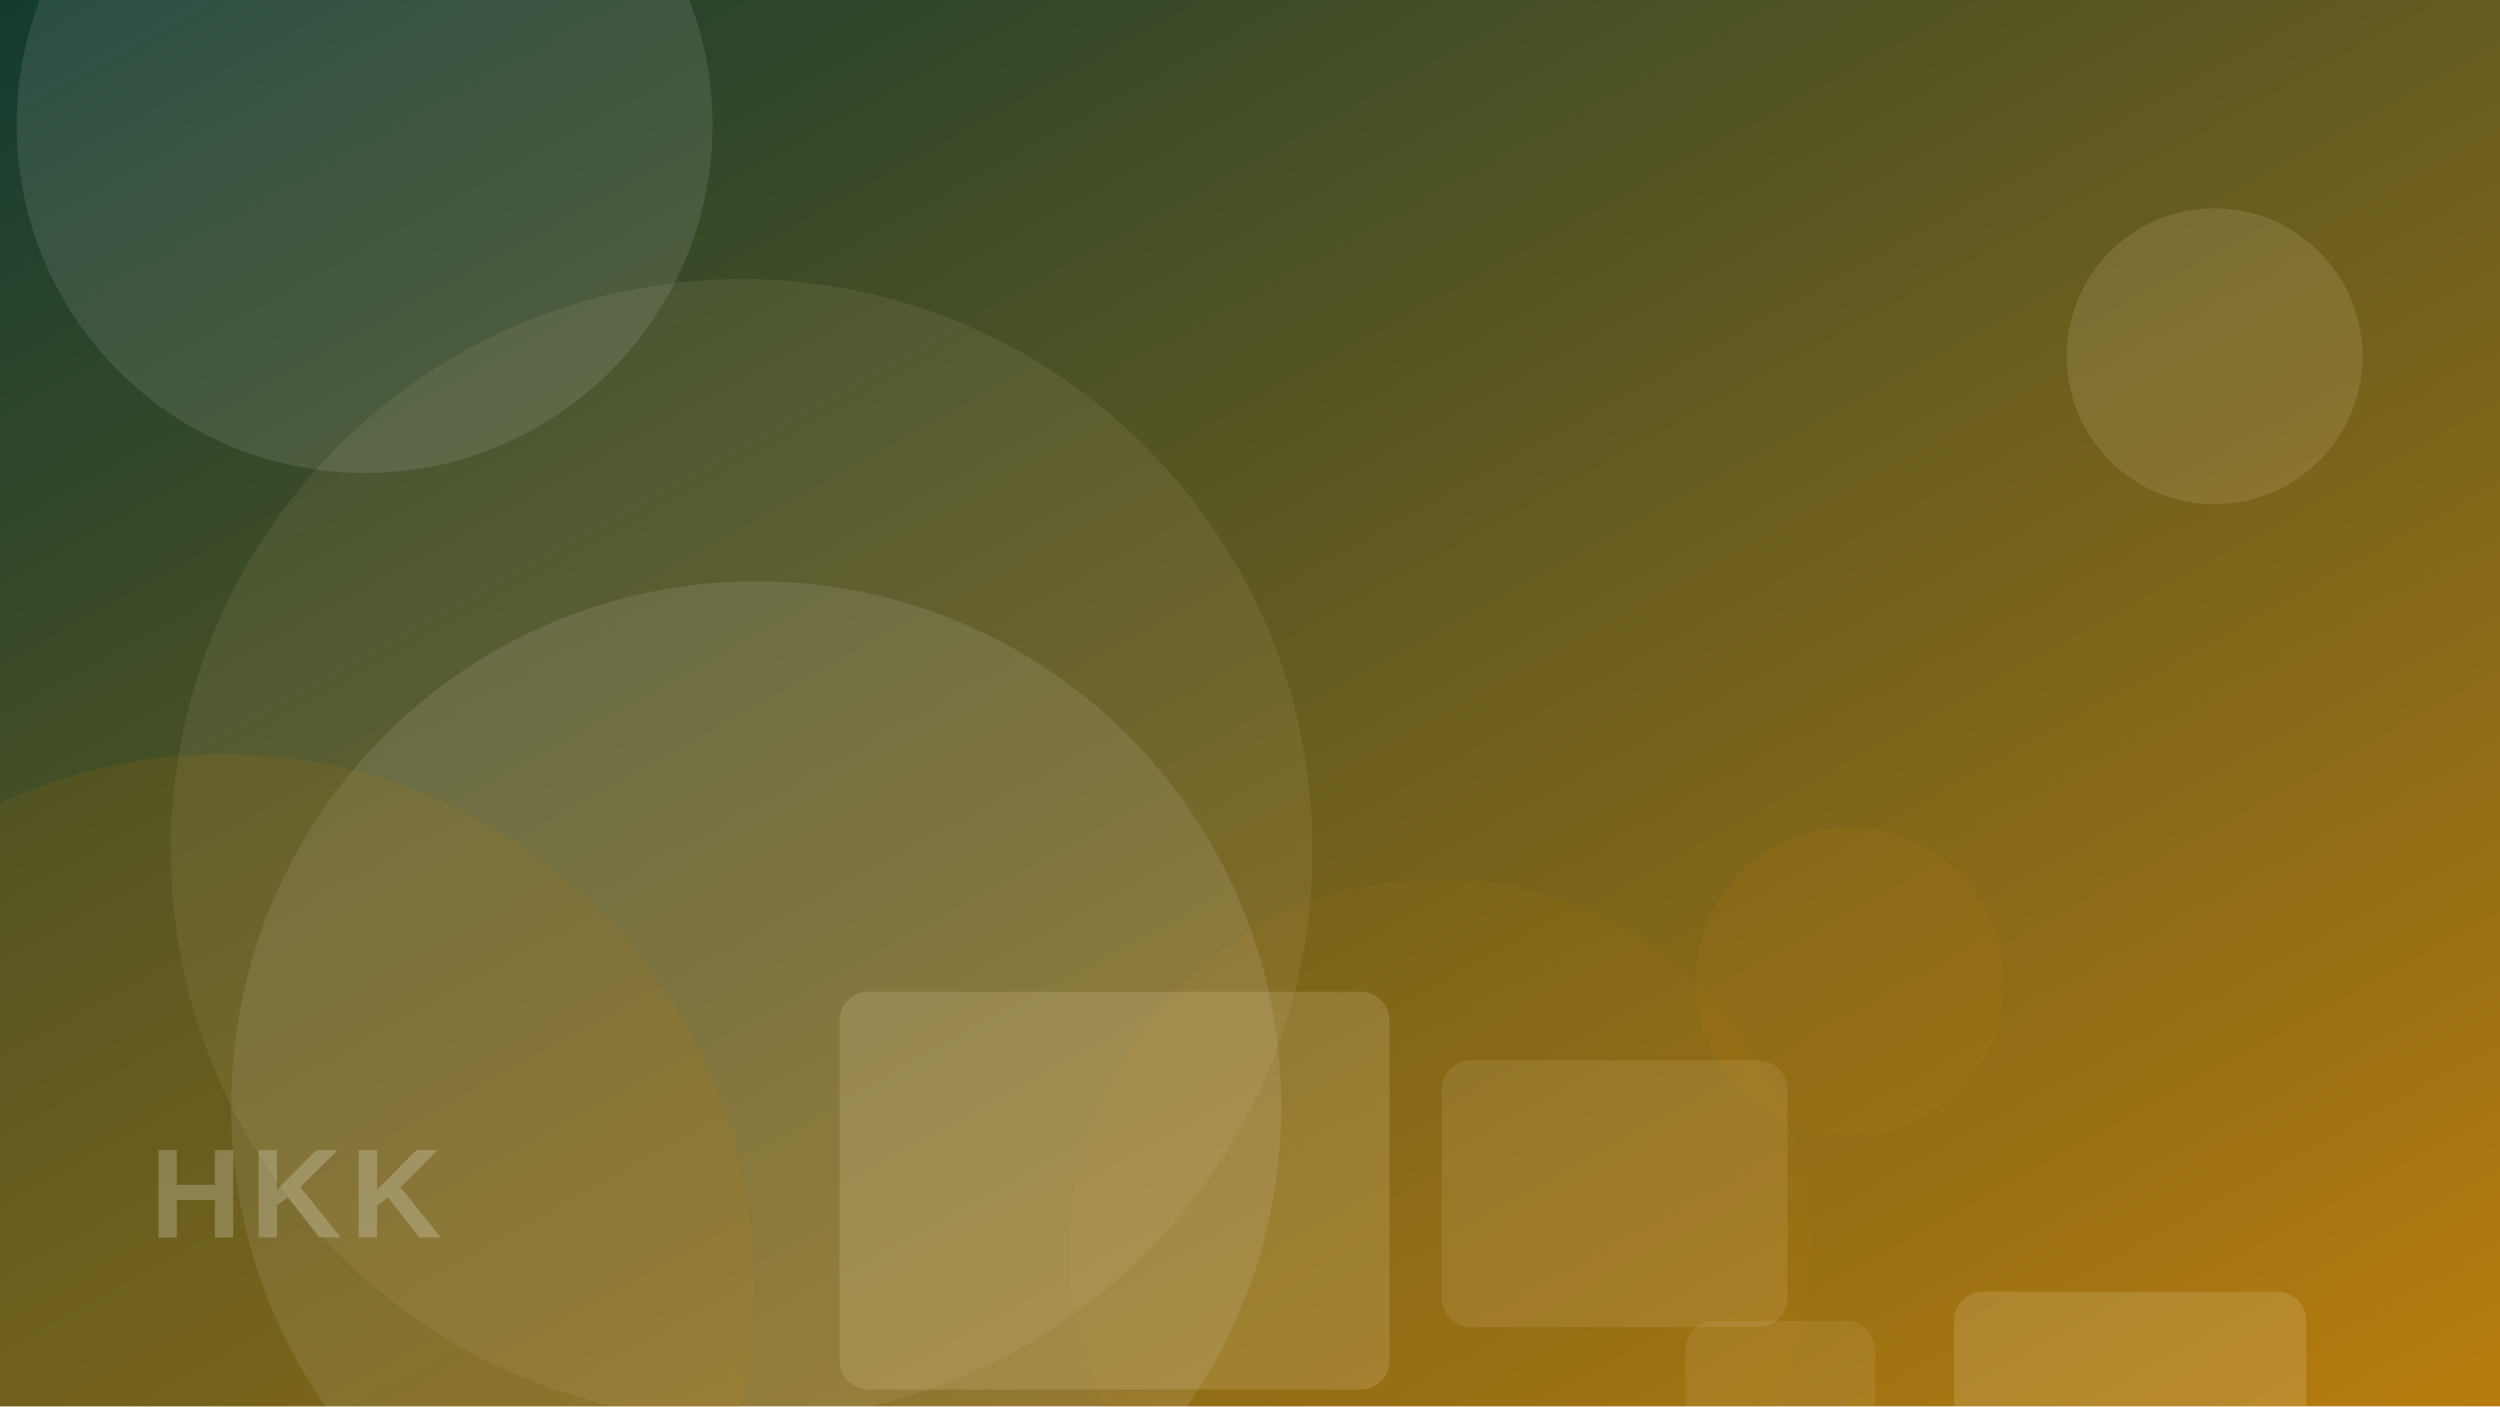
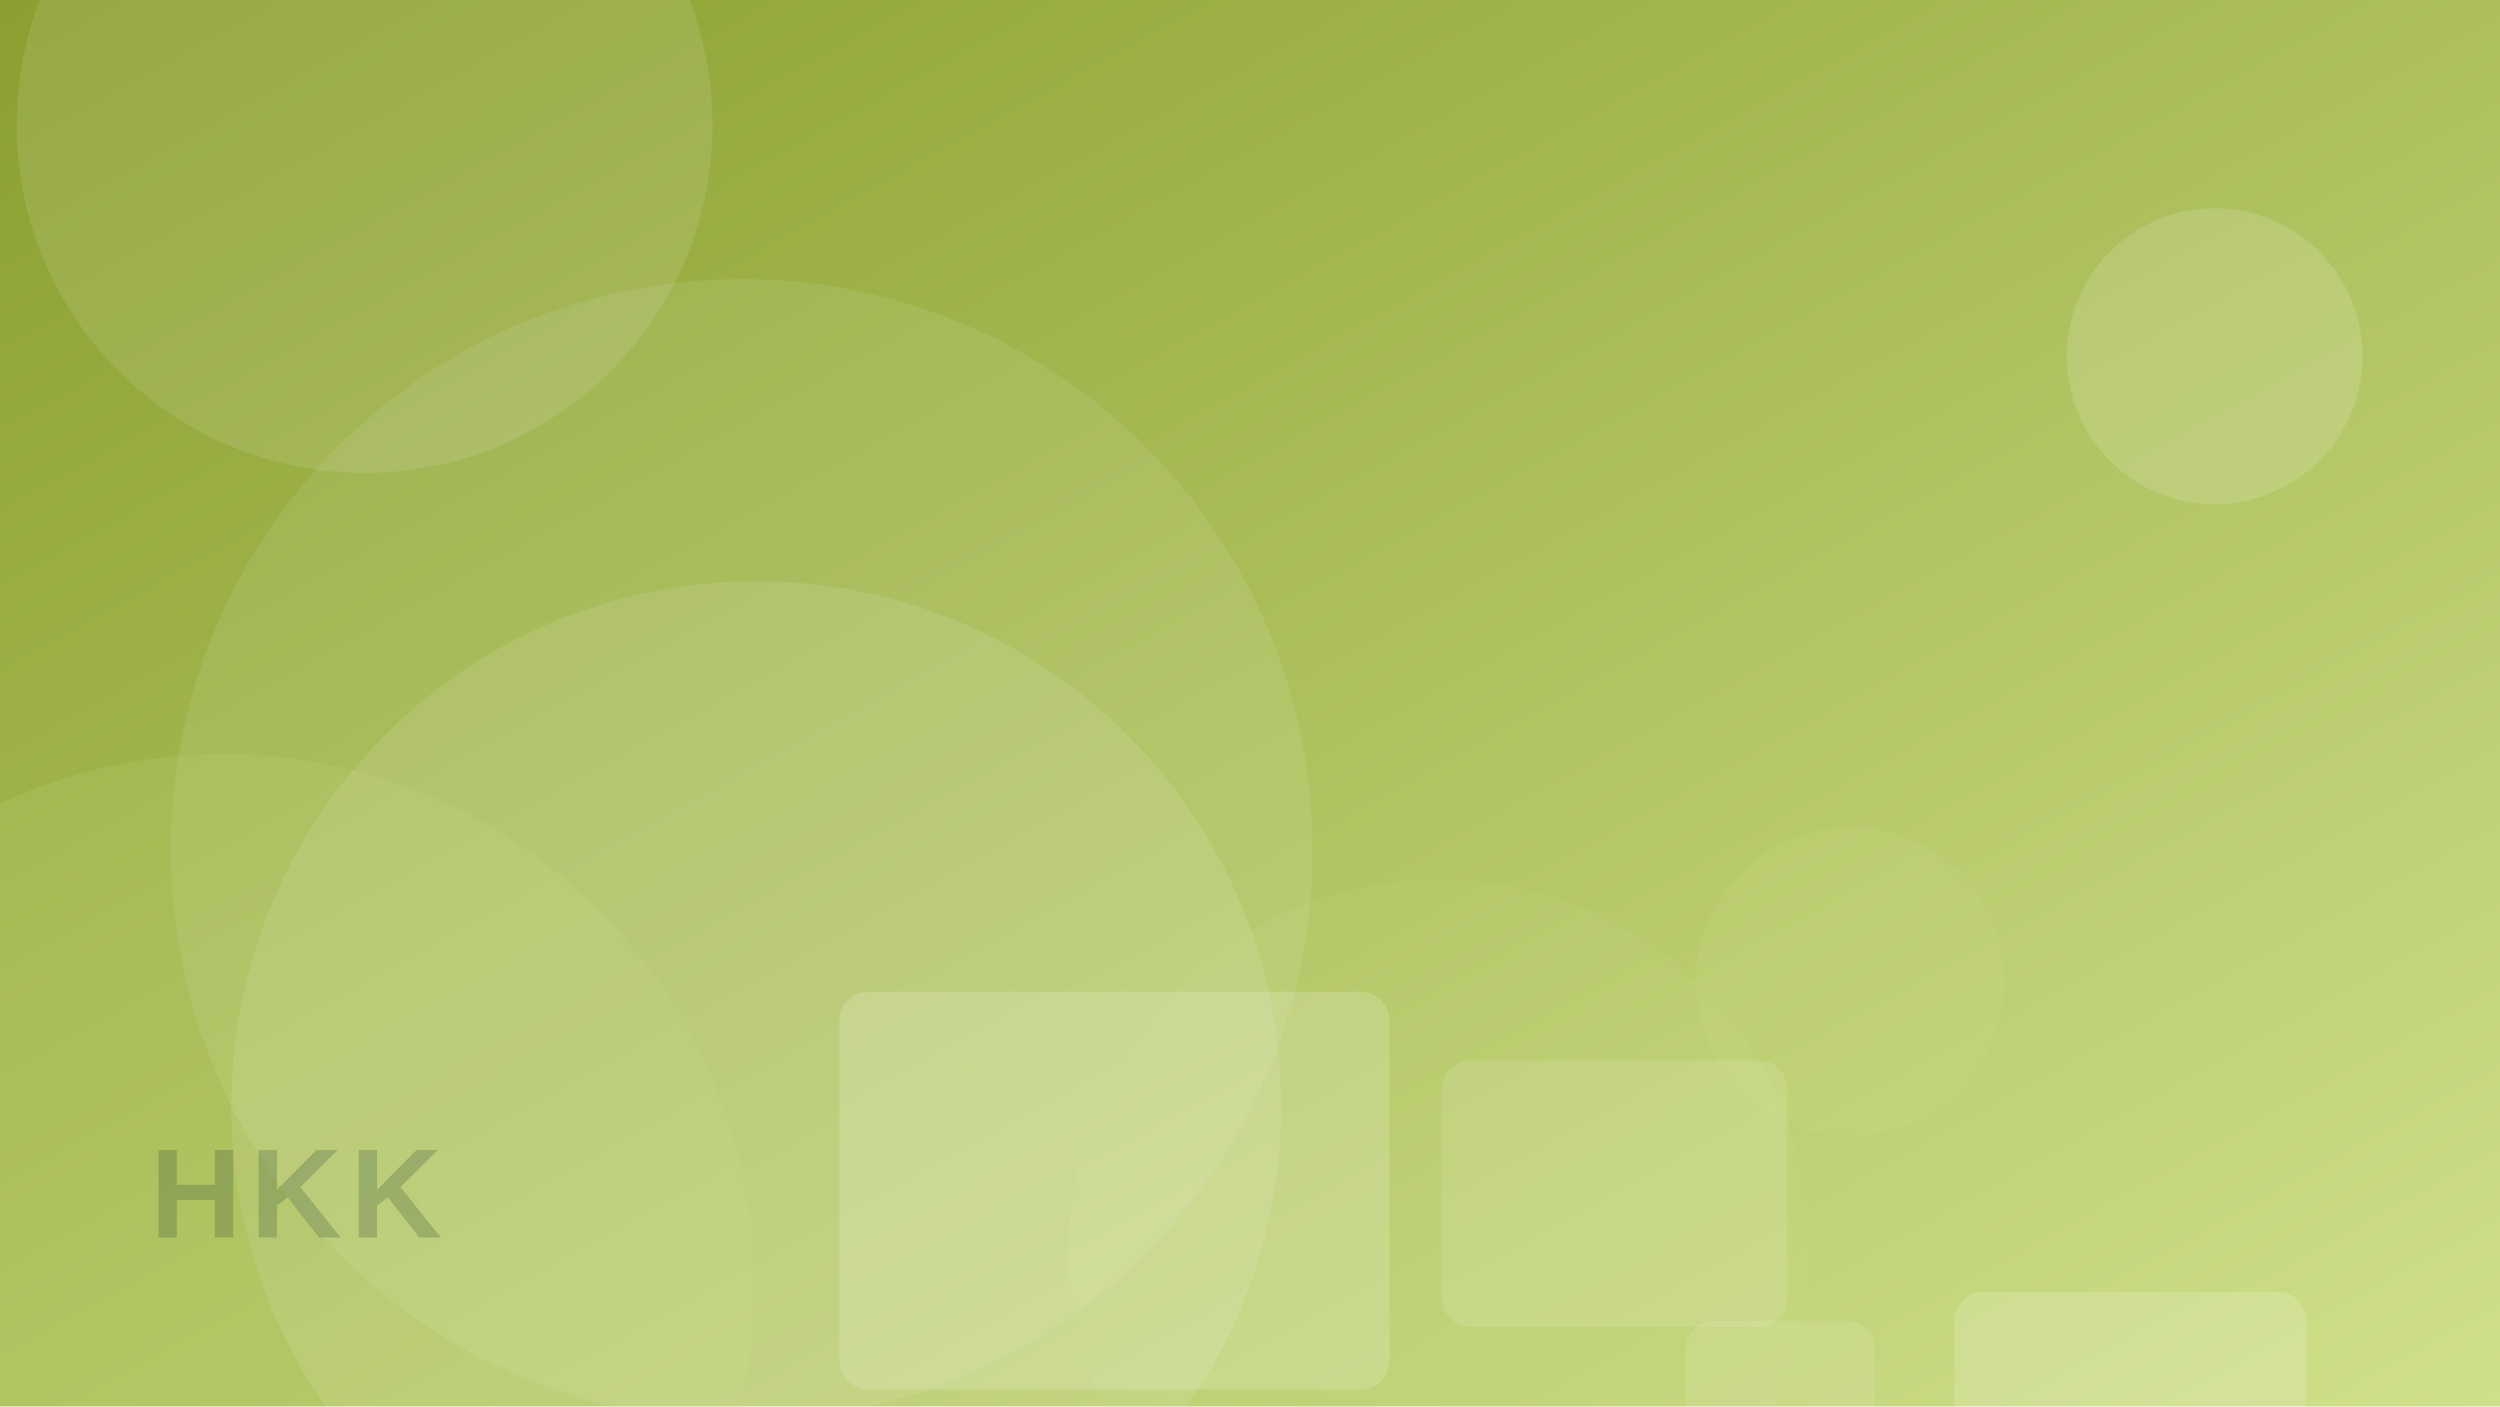
<svg xmlns="http://www.w3.org/2000/svg" viewBox="0 0 1200 675" width="1200" height="675" role="img" aria-label="HUT Kemerdekaan RI ke-81 4">
  <defs>
    <linearGradient id="g" x1="0" y1="0" x2="1" y2="1">
-       <stop offset="0%" stop-color="#133b30" />
-       <stop offset="100%" stop-color="#b87c0e" />
+       <stop offset="0%" stop-color="#8a9f2f" />
+       <stop offset="100%" stop-color="#cfe08a" />
    </linearGradient>
  </defs>
  <rect width="1200" height="675" fill="url(#g)" />
-   <circle cx="691" cy="600" r="178" fill="#b87c0e" opacity="0.10" />
-   <circle cx="1063" cy="171" r="71" fill="#e6d3a3" opacity="0.15" />
+   <circle cx="691" cy="600" r="178" fill="#cfe08a" opacity="0.10" />
+   <circle cx="1063" cy="171" r="71" fill="#f6faea" opacity="0.15" />
  <circle cx="363" cy="531" r="252" fill="#ffffff" opacity="0.10" />
-   <circle cx="888" cy="471" r="74" fill="#b87c0e" opacity="0.13" />
-   <circle cx="356" cy="408" r="274" fill="#e6d3a3" opacity="0.09" />
+   <circle cx="888" cy="471" r="74" fill="#cfe08a" opacity="0.13" />
+   <circle cx="356" cy="408" r="274" fill="#f6faea" opacity="0.09" />
  <circle cx="175" cy="60" r="167" fill="#ffffff" opacity="0.10" />
-   <circle cx="107" cy="617" r="255" fill="#b87c0e" opacity="0.14" />
-   <rect x="938" y="620" width="169" height="172" rx="14" fill="#e6d3a3" opacity="0.19" />
-   <rect x="692" y="509" width="166" height="128" rx="14" fill="#e6d3a3" opacity="0.13" />
-   <rect x="809" y="634" width="91" height="243" rx="14" fill="#e6d3a3" opacity="0.11" />
-   <rect x="403" y="476" width="264" height="191" rx="14" fill="#e6d3a3" opacity="0.19" />
-   <text x="72" y="594" font-family="Segoe UI, Arial, sans-serif" font-size="61" font-weight="700" letter-spacing="4" fill="#ffffff" opacity="0.22">HKK</text>
+   <circle cx="107" cy="617" r="255" fill="#cfe08a" opacity="0.14" />
+   <rect x="938" y="620" width="169" height="172" rx="14" fill="#f6faea" opacity="0.19" />
+   <rect x="692" y="509" width="166" height="128" rx="14" fill="#f6faea" opacity="0.13" />
+   <rect x="809" y="634" width="91" height="243" rx="14" fill="#f6faea" opacity="0.11" />
+   <rect x="403" y="476" width="264" height="191" rx="14" fill="#f6faea" opacity="0.19" />
+   <text x="72" y="594" font-family="Segoe UI, Arial, sans-serif" font-size="61" font-weight="700" letter-spacing="4" fill="#0f2e26" opacity="0.20">HKK</text>
</svg>
